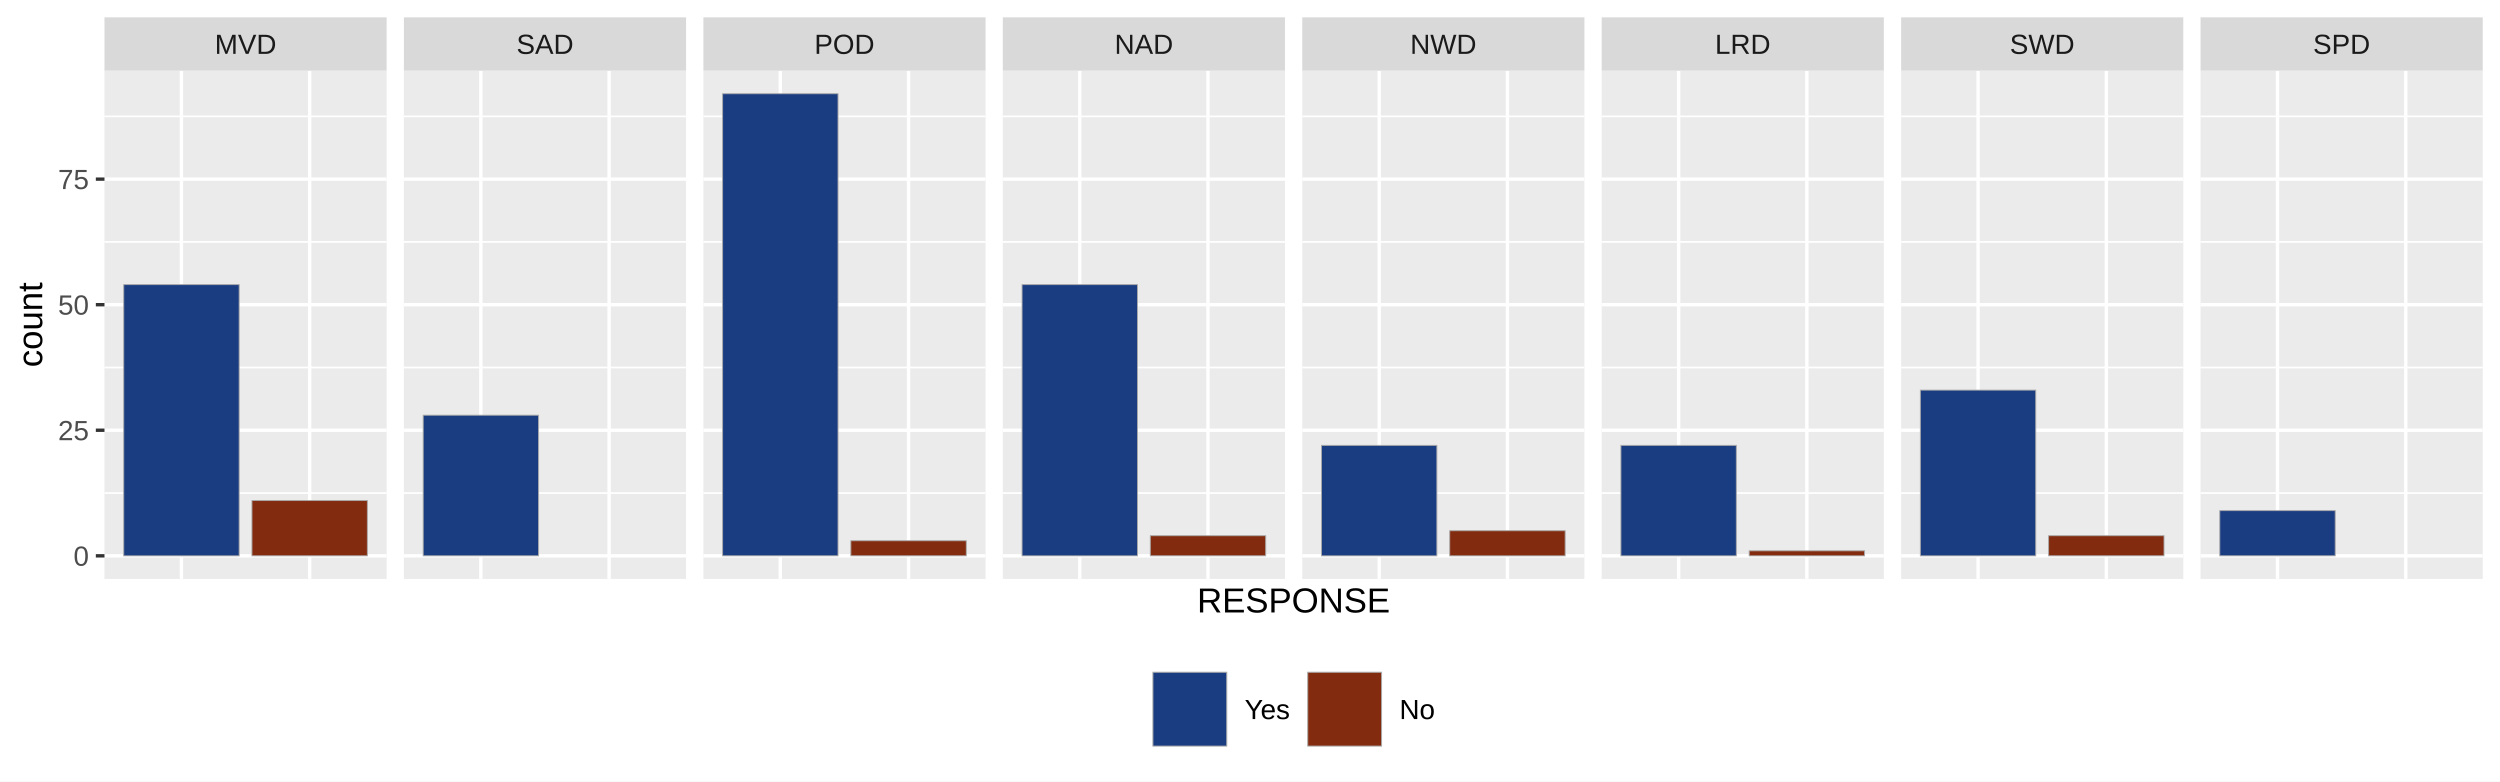
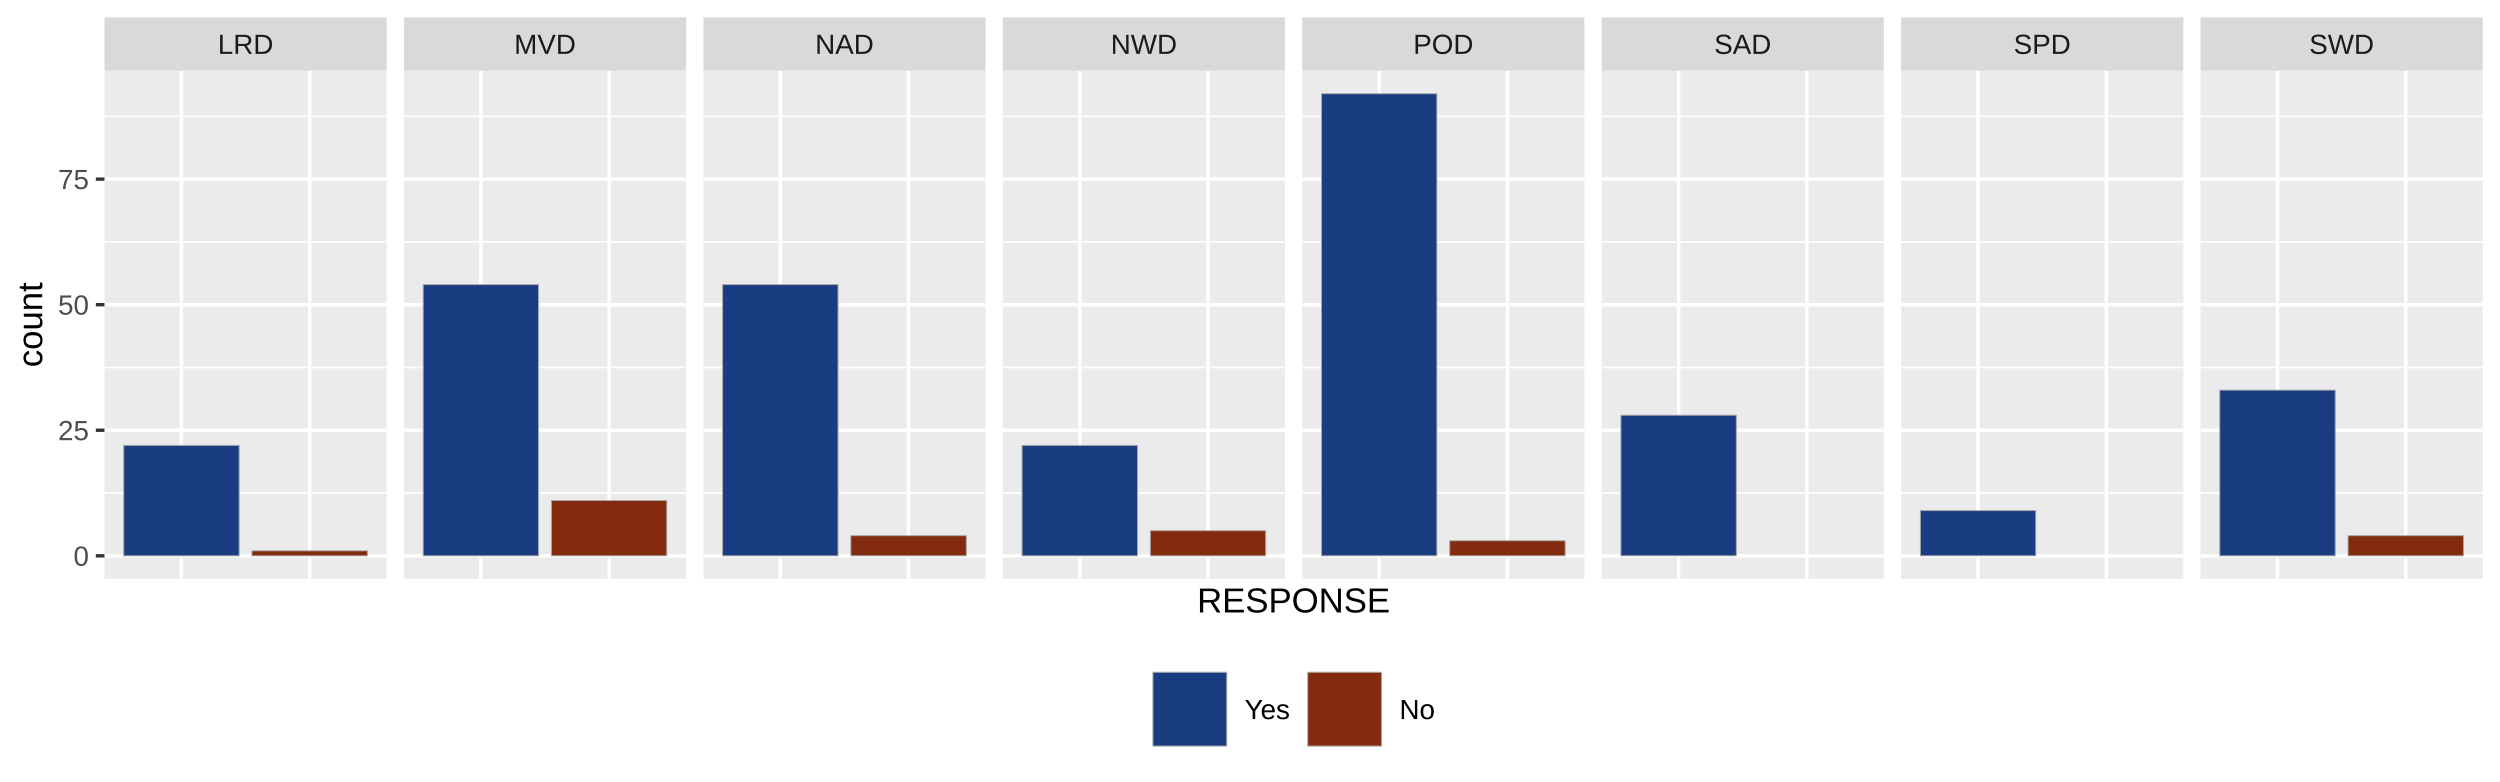
<svg xmlns="http://www.w3.org/2000/svg" width="576.00pt" height="180.00pt" viewBox="0 0 576.00 180.00">
  <g class="svglite">
    <defs>
      <style type="text/css">
    .svglite line, .svglite polyline, .svglite polygon, .svglite path, .svglite rect, .svglite circle {
      fill: none;
      stroke: #000000;
      stroke-linecap: round;
      stroke-linejoin: round;
      stroke-miterlimit: 10.00;
    }
    .svglite text {
      white-space: pre;
    }
    .svglite g.glyphgroup path {
      fill: inherit;
      stroke: none;
    }
  </style>
    </defs>
    <rect width="100%" height="100%" style="stroke: none; fill: #FFFFFF;" />
    <defs>
      <clipPath id="cpMC4wMHw1NzYuMDB8MC4wMHwxODAuMDA=">
        <rect x="0.00" y="0.00" width="576.00" height="180.00" />
      </clipPath>
    </defs>
    <g clip-path="url(#cpMC4wMHw1NzYuMDB8MC4wMHwxODAuMDA=)">
      <rect x="-0" y="0" width="576.00" height="180.00" style="stroke-width: 0.78; stroke: #FFFFFF; fill: #FFFFFF;" />
    </g>
    <defs>
      <clipPath id="cpMjQuMDd8ODkuMDh8MTYuMjh8MTMzLjM5">
        <rect x="24.07" y="16.28" width="65.01" height="117.11" />
      </clipPath>
    </defs>
    <g clip-path="url(#cpMjQuMDd8ODkuMDh8MTYuMjh8MTMzLjM5)">
      <rect x="24.07" y="16.28" width="65.01" height="117.11" style="stroke-width: 0.78; stroke: none; fill: #EBEBEB;" />
      <polyline points="24.07,113.60 89.08,113.60 " style="stroke-width: 0.39; stroke: #FFFFFF; stroke-linecap: butt;" />
      <polyline points="24.07,84.67 89.08,84.67 " style="stroke-width: 0.39; stroke: #FFFFFF; stroke-linecap: butt;" />
      <polyline points="24.07,55.74 89.08,55.74 " style="stroke-width: 0.39; stroke: #FFFFFF; stroke-linecap: butt;" />
      <polyline points="24.07,26.81 89.08,26.81 " style="stroke-width: 0.39; stroke: #FFFFFF; stroke-linecap: butt;" />
      <polyline points="24.07,128.06 89.08,128.06 " style="stroke-width: 0.78; stroke: #FFFFFF; stroke-linecap: butt;" />
      <polyline points="24.07,99.13 89.08,99.13 " style="stroke-width: 0.78; stroke: #FFFFFF; stroke-linecap: butt;" />
      <polyline points="24.07,70.20 89.08,70.20 " style="stroke-width: 0.78; stroke: #FFFFFF; stroke-linecap: butt;" />
      <polyline points="24.07,41.27 89.08,41.27 " style="stroke-width: 0.78; stroke: #FFFFFF; stroke-linecap: butt;" />
      <polyline points="41.80,133.39 41.80,16.28 " style="stroke-width: 0.78; stroke: #FFFFFF; stroke-linecap: butt;" />
      <polyline points="71.35,133.39 71.35,16.28 " style="stroke-width: 0.78; stroke: #FFFFFF; stroke-linecap: butt;" />
-       <rect x="28.51" y="65.58" width="26.59" height="62.49" style="stroke-width: 0.21; stroke: #A9A9A9; stroke-linecap: butt; stroke-linejoin: miter; fill: #1A3D82;" />
-       <rect x="58.05" y="115.33" width="26.59" height="12.73" style="stroke-width: 0.21; stroke: #A9A9A9; stroke-linecap: butt; stroke-linejoin: miter; fill: #832B0F;" />
+       <rect x="28.51" y="102.61" width="26.59" height="25.46" style="stroke-width: 0.21; stroke: #A9A9A9; stroke-linecap: butt; stroke-linejoin: miter; fill: #1A3D82;" />
+       <rect x="58.05" y="126.91" width="26.59" height="1.16" style="stroke-width: 0.21; stroke: #A9A9A9; stroke-linecap: butt; stroke-linejoin: miter; fill: #832B0F;" />
    </g>
    <g clip-path="url(#cpMC4wMHw1NzYuMDB8MC4wMHwxODAuMDA=)">
</g>
    <defs>
      <clipPath id="cpOTMuMDZ8MTU4LjA3fDE2LjI4fDEzMy4zOQ==">
        <rect x="93.06" y="16.28" width="65.01" height="117.11" />
      </clipPath>
    </defs>
    <g clip-path="url(#cpOTMuMDZ8MTU4LjA3fDE2LjI4fDEzMy4zOQ==)">
      <rect x="93.06" y="16.28" width="65.01" height="117.11" style="stroke-width: 0.78; stroke: none; fill: #EBEBEB;" />
      <polyline points="93.06,113.60 158.07,113.60 " style="stroke-width: 0.39; stroke: #FFFFFF; stroke-linecap: butt;" />
      <polyline points="93.06,84.67 158.07,84.67 " style="stroke-width: 0.39; stroke: #FFFFFF; stroke-linecap: butt;" />
      <polyline points="93.06,55.74 158.07,55.74 " style="stroke-width: 0.39; stroke: #FFFFFF; stroke-linecap: butt;" />
      <polyline points="93.06,26.81 158.07,26.81 " style="stroke-width: 0.39; stroke: #FFFFFF; stroke-linecap: butt;" />
      <polyline points="93.06,128.06 158.07,128.06 " style="stroke-width: 0.78; stroke: #FFFFFF; stroke-linecap: butt;" />
      <polyline points="93.06,99.13 158.07,99.13 " style="stroke-width: 0.78; stroke: #FFFFFF; stroke-linecap: butt;" />
      <polyline points="93.06,70.20 158.07,70.20 " style="stroke-width: 0.78; stroke: #FFFFFF; stroke-linecap: butt;" />
      <polyline points="93.06,41.27 158.07,41.27 " style="stroke-width: 0.78; stroke: #FFFFFF; stroke-linecap: butt;" />
      <polyline points="110.79,133.39 110.79,16.28 " style="stroke-width: 0.78; stroke: #FFFFFF; stroke-linecap: butt;" />
      <polyline points="140.34,133.39 140.34,16.28 " style="stroke-width: 0.78; stroke: #FFFFFF; stroke-linecap: butt;" />
-       <rect x="97.50" y="95.66" width="26.59" height="32.40" style="stroke-width: 0.21; stroke: #A9A9A9; stroke-linecap: butt; stroke-linejoin: miter; fill: #1A3D82;" />
+       <rect x="97.50" y="65.58" width="26.59" height="62.49" style="stroke-width: 0.21; stroke: #A9A9A9; stroke-linecap: butt; stroke-linejoin: miter; fill: #1A3D82;" />
+       <rect x="127.04" y="115.33" width="26.59" height="12.73" style="stroke-width: 0.21; stroke: #A9A9A9; stroke-linecap: butt; stroke-linejoin: miter; fill: #832B0F;" />
    </g>
    <g clip-path="url(#cpMC4wMHw1NzYuMDB8MC4wMHwxODAuMDA=)">
</g>
    <defs>
      <clipPath id="cpMTYyLjA2fDIyNy4wNnwxNi4yOHwxMzMuMzk=">
        <rect x="162.06" y="16.28" width="65.01" height="117.11" />
      </clipPath>
    </defs>
    <g clip-path="url(#cpMTYyLjA2fDIyNy4wNnwxNi4yOHwxMzMuMzk=)">
      <rect x="162.06" y="16.28" width="65.01" height="117.11" style="stroke-width: 0.78; stroke: none; fill: #EBEBEB;" />
      <polyline points="162.06,113.60 227.06,113.60 " style="stroke-width: 0.39; stroke: #FFFFFF; stroke-linecap: butt;" />
      <polyline points="162.06,84.67 227.06,84.67 " style="stroke-width: 0.39; stroke: #FFFFFF; stroke-linecap: butt;" />
      <polyline points="162.06,55.74 227.06,55.74 " style="stroke-width: 0.39; stroke: #FFFFFF; stroke-linecap: butt;" />
      <polyline points="162.06,26.81 227.06,26.81 " style="stroke-width: 0.39; stroke: #FFFFFF; stroke-linecap: butt;" />
      <polyline points="162.06,128.06 227.06,128.06 " style="stroke-width: 0.78; stroke: #FFFFFF; stroke-linecap: butt;" />
      <polyline points="162.06,99.13 227.06,99.13 " style="stroke-width: 0.78; stroke: #FFFFFF; stroke-linecap: butt;" />
      <polyline points="162.06,70.20 227.06,70.20 " style="stroke-width: 0.78; stroke: #FFFFFF; stroke-linecap: butt;" />
      <polyline points="162.06,41.27 227.06,41.27 " style="stroke-width: 0.78; stroke: #FFFFFF; stroke-linecap: butt;" />
      <polyline points="179.78,133.39 179.78,16.28 " style="stroke-width: 0.78; stroke: #FFFFFF; stroke-linecap: butt;" />
      <polyline points="209.33,133.39 209.33,16.28 " style="stroke-width: 0.78; stroke: #FFFFFF; stroke-linecap: butt;" />
-       <rect x="166.49" y="21.60" width="26.59" height="106.46" style="stroke-width: 0.21; stroke: #A9A9A9; stroke-linecap: butt; stroke-linejoin: miter; fill: #1A3D82;" />
-       <rect x="196.04" y="124.59" width="26.59" height="3.47" style="stroke-width: 0.21; stroke: #A9A9A9; stroke-linecap: butt; stroke-linejoin: miter; fill: #832B0F;" />
+       <rect x="166.49" y="65.58" width="26.59" height="62.49" style="stroke-width: 0.21; stroke: #A9A9A9; stroke-linecap: butt; stroke-linejoin: miter; fill: #1A3D82;" />
+       <rect x="196.04" y="123.43" width="26.59" height="4.63" style="stroke-width: 0.21; stroke: #A9A9A9; stroke-linecap: butt; stroke-linejoin: miter; fill: #832B0F;" />
    </g>
    <g clip-path="url(#cpMC4wMHw1NzYuMDB8MC4wMHwxODAuMDA=)">
</g>
    <defs>
      <clipPath id="cpMjMxLjA1fDI5Ni4wNXwxNi4yOHwxMzMuMzk=">
        <rect x="231.05" y="16.28" width="65.01" height="117.11" />
      </clipPath>
    </defs>
    <g clip-path="url(#cpMjMxLjA1fDI5Ni4wNXwxNi4yOHwxMzMuMzk=)">
      <rect x="231.05" y="16.28" width="65.01" height="117.11" style="stroke-width: 0.78; stroke: none; fill: #EBEBEB;" />
      <polyline points="231.05,113.60 296.05,113.60 " style="stroke-width: 0.39; stroke: #FFFFFF; stroke-linecap: butt;" />
      <polyline points="231.05,84.67 296.05,84.67 " style="stroke-width: 0.39; stroke: #FFFFFF; stroke-linecap: butt;" />
      <polyline points="231.05,55.74 296.05,55.74 " style="stroke-width: 0.39; stroke: #FFFFFF; stroke-linecap: butt;" />
      <polyline points="231.05,26.81 296.05,26.81 " style="stroke-width: 0.39; stroke: #FFFFFF; stroke-linecap: butt;" />
      <polyline points="231.05,128.06 296.05,128.06 " style="stroke-width: 0.78; stroke: #FFFFFF; stroke-linecap: butt;" />
      <polyline points="231.05,99.13 296.05,99.13 " style="stroke-width: 0.78; stroke: #FFFFFF; stroke-linecap: butt;" />
      <polyline points="231.05,70.20 296.05,70.20 " style="stroke-width: 0.78; stroke: #FFFFFF; stroke-linecap: butt;" />
      <polyline points="231.05,41.27 296.05,41.27 " style="stroke-width: 0.78; stroke: #FFFFFF; stroke-linecap: butt;" />
      <polyline points="248.78,133.39 248.78,16.28 " style="stroke-width: 0.78; stroke: #FFFFFF; stroke-linecap: butt;" />
      <polyline points="278.32,133.39 278.32,16.28 " style="stroke-width: 0.78; stroke: #FFFFFF; stroke-linecap: butt;" />
-       <rect x="235.48" y="65.58" width="26.59" height="62.49" style="stroke-width: 0.21; stroke: #A9A9A9; stroke-linecap: butt; stroke-linejoin: miter; fill: #1A3D82;" />
-       <rect x="265.03" y="123.43" width="26.59" height="4.63" style="stroke-width: 0.21; stroke: #A9A9A9; stroke-linecap: butt; stroke-linejoin: miter; fill: #832B0F;" />
+       <rect x="235.48" y="102.61" width="26.59" height="25.46" style="stroke-width: 0.21; stroke: #A9A9A9; stroke-linecap: butt; stroke-linejoin: miter; fill: #1A3D82;" />
+       <rect x="265.03" y="122.28" width="26.59" height="5.79" style="stroke-width: 0.21; stroke: #A9A9A9; stroke-linecap: butt; stroke-linejoin: miter; fill: #832B0F;" />
    </g>
    <g clip-path="url(#cpMC4wMHw1NzYuMDB8MC4wMHwxODAuMDA=)">
</g>
    <defs>
      <clipPath id="cpMzAwLjA0fDM2NS4wNHwxNi4yOHwxMzMuMzk=">
        <rect x="300.04" y="16.28" width="65.01" height="117.11" />
      </clipPath>
    </defs>
    <g clip-path="url(#cpMzAwLjA0fDM2NS4wNHwxNi4yOHwxMzMuMzk=)">
      <rect x="300.04" y="16.28" width="65.01" height="117.11" style="stroke-width: 0.78; stroke: none; fill: #EBEBEB;" />
      <polyline points="300.04,113.60 365.04,113.60 " style="stroke-width: 0.39; stroke: #FFFFFF; stroke-linecap: butt;" />
      <polyline points="300.04,84.67 365.04,84.67 " style="stroke-width: 0.39; stroke: #FFFFFF; stroke-linecap: butt;" />
      <polyline points="300.04,55.74 365.04,55.74 " style="stroke-width: 0.39; stroke: #FFFFFF; stroke-linecap: butt;" />
      <polyline points="300.04,26.81 365.04,26.81 " style="stroke-width: 0.39; stroke: #FFFFFF; stroke-linecap: butt;" />
      <polyline points="300.04,128.06 365.04,128.06 " style="stroke-width: 0.78; stroke: #FFFFFF; stroke-linecap: butt;" />
      <polyline points="300.04,99.13 365.04,99.13 " style="stroke-width: 0.78; stroke: #FFFFFF; stroke-linecap: butt;" />
      <polyline points="300.04,70.20 365.04,70.20 " style="stroke-width: 0.78; stroke: #FFFFFF; stroke-linecap: butt;" />
      <polyline points="300.04,41.27 365.04,41.27 " style="stroke-width: 0.78; stroke: #FFFFFF; stroke-linecap: butt;" />
      <polyline points="317.77,133.39 317.77,16.28 " style="stroke-width: 0.78; stroke: #FFFFFF; stroke-linecap: butt;" />
      <polyline points="347.31,133.39 347.31,16.28 " style="stroke-width: 0.78; stroke: #FFFFFF; stroke-linecap: butt;" />
-       <rect x="304.47" y="102.61" width="26.59" height="25.46" style="stroke-width: 0.21; stroke: #A9A9A9; stroke-linecap: butt; stroke-linejoin: miter; fill: #1A3D82;" />
-       <rect x="334.02" y="122.28" width="26.59" height="5.79" style="stroke-width: 0.21; stroke: #A9A9A9; stroke-linecap: butt; stroke-linejoin: miter; fill: #832B0F;" />
+       <rect x="304.47" y="21.60" width="26.59" height="106.46" style="stroke-width: 0.21; stroke: #A9A9A9; stroke-linecap: butt; stroke-linejoin: miter; fill: #1A3D82;" />
+       <rect x="334.02" y="124.59" width="26.59" height="3.47" style="stroke-width: 0.21; stroke: #A9A9A9; stroke-linecap: butt; stroke-linejoin: miter; fill: #832B0F;" />
    </g>
    <g clip-path="url(#cpMC4wMHw1NzYuMDB8MC4wMHwxODAuMDA=)">
</g>
    <defs>
      <clipPath id="cpMzY5LjAzfDQzNC4wM3wxNi4yOHwxMzMuMzk=">
        <rect x="369.03" y="16.28" width="65.01" height="117.11" />
      </clipPath>
    </defs>
    <g clip-path="url(#cpMzY5LjAzfDQzNC4wM3wxNi4yOHwxMzMuMzk=)">
      <rect x="369.03" y="16.28" width="65.01" height="117.11" style="stroke-width: 0.78; stroke: none; fill: #EBEBEB;" />
      <polyline points="369.03,113.60 434.03,113.60 " style="stroke-width: 0.39; stroke: #FFFFFF; stroke-linecap: butt;" />
      <polyline points="369.03,84.67 434.03,84.67 " style="stroke-width: 0.39; stroke: #FFFFFF; stroke-linecap: butt;" />
      <polyline points="369.03,55.74 434.03,55.74 " style="stroke-width: 0.39; stroke: #FFFFFF; stroke-linecap: butt;" />
      <polyline points="369.03,26.81 434.03,26.81 " style="stroke-width: 0.39; stroke: #FFFFFF; stroke-linecap: butt;" />
      <polyline points="369.03,128.06 434.03,128.06 " style="stroke-width: 0.78; stroke: #FFFFFF; stroke-linecap: butt;" />
      <polyline points="369.03,99.13 434.03,99.13 " style="stroke-width: 0.78; stroke: #FFFFFF; stroke-linecap: butt;" />
      <polyline points="369.03,70.20 434.03,70.20 " style="stroke-width: 0.78; stroke: #FFFFFF; stroke-linecap: butt;" />
      <polyline points="369.03,41.27 434.03,41.27 " style="stroke-width: 0.78; stroke: #FFFFFF; stroke-linecap: butt;" />
      <polyline points="386.76,133.39 386.76,16.28 " style="stroke-width: 0.78; stroke: #FFFFFF; stroke-linecap: butt;" />
      <polyline points="416.30,133.39 416.30,16.28 " style="stroke-width: 0.78; stroke: #FFFFFF; stroke-linecap: butt;" />
-       <rect x="373.46" y="102.61" width="26.59" height="25.46" style="stroke-width: 0.21; stroke: #A9A9A9; stroke-linecap: butt; stroke-linejoin: miter; fill: #1A3D82;" />
-       <rect x="403.01" y="126.91" width="26.59" height="1.16" style="stroke-width: 0.21; stroke: #A9A9A9; stroke-linecap: butt; stroke-linejoin: miter; fill: #832B0F;" />
+       <rect x="373.46" y="95.66" width="26.59" height="32.40" style="stroke-width: 0.21; stroke: #A9A9A9; stroke-linecap: butt; stroke-linejoin: miter; fill: #1A3D82;" />
    </g>
    <g clip-path="url(#cpMC4wMHw1NzYuMDB8MC4wMHwxODAuMDA=)">
</g>
    <defs>
      <clipPath id="cpNDM4LjAyfDUwMy4wMnwxNi4yOHwxMzMuMzk=">
        <rect x="438.02" y="16.28" width="65.01" height="117.11" />
      </clipPath>
    </defs>
    <g clip-path="url(#cpNDM4LjAyfDUwMy4wMnwxNi4yOHwxMzMuMzk=)">
      <rect x="438.02" y="16.28" width="65.01" height="117.11" style="stroke-width: 0.78; stroke: none; fill: #EBEBEB;" />
      <polyline points="438.02,113.60 503.02,113.60 " style="stroke-width: 0.39; stroke: #FFFFFF; stroke-linecap: butt;" />
      <polyline points="438.02,84.67 503.02,84.67 " style="stroke-width: 0.39; stroke: #FFFFFF; stroke-linecap: butt;" />
      <polyline points="438.02,55.74 503.02,55.74 " style="stroke-width: 0.39; stroke: #FFFFFF; stroke-linecap: butt;" />
      <polyline points="438.02,26.81 503.02,26.81 " style="stroke-width: 0.39; stroke: #FFFFFF; stroke-linecap: butt;" />
      <polyline points="438.02,128.06 503.02,128.06 " style="stroke-width: 0.78; stroke: #FFFFFF; stroke-linecap: butt;" />
      <polyline points="438.02,99.13 503.02,99.13 " style="stroke-width: 0.78; stroke: #FFFFFF; stroke-linecap: butt;" />
      <polyline points="438.02,70.20 503.02,70.20 " style="stroke-width: 0.78; stroke: #FFFFFF; stroke-linecap: butt;" />
      <polyline points="438.02,41.27 503.02,41.27 " style="stroke-width: 0.78; stroke: #FFFFFF; stroke-linecap: butt;" />
      <polyline points="455.75,133.39 455.75,16.28 " style="stroke-width: 0.78; stroke: #FFFFFF; stroke-linecap: butt;" />
      <polyline points="485.30,133.39 485.30,16.28 " style="stroke-width: 0.78; stroke: #FFFFFF; stroke-linecap: butt;" />
-       <rect x="442.45" y="89.88" width="26.59" height="38.19" style="stroke-width: 0.21; stroke: #A9A9A9; stroke-linecap: butt; stroke-linejoin: miter; fill: #1A3D82;" />
-       <rect x="472.00" y="123.43" width="26.59" height="4.63" style="stroke-width: 0.21; stroke: #A9A9A9; stroke-linecap: butt; stroke-linejoin: miter; fill: #832B0F;" />
+       <rect x="442.45" y="117.65" width="26.59" height="10.41" style="stroke-width: 0.21; stroke: #A9A9A9; stroke-linecap: butt; stroke-linejoin: miter; fill: #1A3D82;" />
    </g>
    <g clip-path="url(#cpMC4wMHw1NzYuMDB8MC4wMHwxODAuMDA=)">
</g>
    <defs>
      <clipPath id="cpNTA3LjAxfDU3Mi4wMXwxNi4yOHwxMzMuMzk=">
        <rect x="507.01" y="16.28" width="65.01" height="117.11" />
      </clipPath>
    </defs>
    <g clip-path="url(#cpNTA3LjAxfDU3Mi4wMXwxNi4yOHwxMzMuMzk=)">
      <rect x="507.01" y="16.28" width="65.01" height="117.11" style="stroke-width: 0.78; stroke: none; fill: #EBEBEB;" />
      <polyline points="507.01,113.60 572.01,113.60 " style="stroke-width: 0.39; stroke: #FFFFFF; stroke-linecap: butt;" />
      <polyline points="507.01,84.67 572.01,84.67 " style="stroke-width: 0.39; stroke: #FFFFFF; stroke-linecap: butt;" />
      <polyline points="507.01,55.74 572.01,55.74 " style="stroke-width: 0.39; stroke: #FFFFFF; stroke-linecap: butt;" />
      <polyline points="507.01,26.81 572.01,26.81 " style="stroke-width: 0.39; stroke: #FFFFFF; stroke-linecap: butt;" />
      <polyline points="507.01,128.06 572.01,128.06 " style="stroke-width: 0.78; stroke: #FFFFFF; stroke-linecap: butt;" />
      <polyline points="507.01,99.13 572.01,99.13 " style="stroke-width: 0.78; stroke: #FFFFFF; stroke-linecap: butt;" />
      <polyline points="507.01,70.20 572.01,70.20 " style="stroke-width: 0.78; stroke: #FFFFFF; stroke-linecap: butt;" />
      <polyline points="507.01,41.27 572.01,41.27 " style="stroke-width: 0.78; stroke: #FFFFFF; stroke-linecap: butt;" />
      <polyline points="524.74,133.39 524.74,16.28 " style="stroke-width: 0.78; stroke: #FFFFFF; stroke-linecap: butt;" />
      <polyline points="554.29,133.39 554.29,16.28 " style="stroke-width: 0.78; stroke: #FFFFFF; stroke-linecap: butt;" />
-       <rect x="511.44" y="117.65" width="26.59" height="10.41" style="stroke-width: 0.21; stroke: #A9A9A9; stroke-linecap: butt; stroke-linejoin: miter; fill: #1A3D82;" />
+       <rect x="511.44" y="89.88" width="26.59" height="38.19" style="stroke-width: 0.21; stroke: #A9A9A9; stroke-linecap: butt; stroke-linejoin: miter; fill: #1A3D82;" />
+       <rect x="540.99" y="123.43" width="26.59" height="4.63" style="stroke-width: 0.21; stroke: #A9A9A9; stroke-linecap: butt; stroke-linejoin: miter; fill: #832B0F;" />
    </g>
    <g clip-path="url(#cpMC4wMHw1NzYuMDB8MC4wMHwxODAuMDA=)">
</g>
    <defs>
      <clipPath id="cpMjQuMDd8ODkuMDh8My45OXwxNi4yOA==">
        <rect x="24.07" y="3.99" width="65.01" height="12.29" />
      </clipPath>
    </defs>
    <g clip-path="url(#cpMjQuMDd8ODkuMDh8My45OXwxNi4yOA==)">
      <rect x="24.07" y="3.99" width="65.01" height="12.29" style="stroke-width: 0.78; stroke: none; fill: #D9D9D9;" />
-       <text x="56.58" y="12.42" text-anchor="middle" style="font-size: 6.40px;fill: #1A1A1A; font-family: &quot;Arial&quot;;" textLength="14.20px" lengthAdjust="spacingAndGlyphs">MVD</text>
+       <text x="56.58" y="12.42" text-anchor="middle" style="font-size: 6.40px;fill: #1A1A1A; font-family: &quot;Arial&quot;;" textLength="12.77px" lengthAdjust="spacingAndGlyphs">LRD</text>
    </g>
    <g clip-path="url(#cpMC4wMHw1NzYuMDB8MC4wMHwxODAuMDA=)">
</g>
    <defs>
      <clipPath id="cpOTMuMDZ8MTU4LjA3fDMuOTl8MTYuMjg=">
        <rect x="93.06" y="3.99" width="65.01" height="12.29" />
      </clipPath>
    </defs>
    <g clip-path="url(#cpOTMuMDZ8MTU4LjA3fDMuOTl8MTYuMjg=)">
      <rect x="93.06" y="3.99" width="65.01" height="12.29" style="stroke-width: 0.78; stroke: none; fill: #D9D9D9;" />
-       <text x="125.57" y="12.42" text-anchor="middle" style="font-size: 6.40px;fill: #1A1A1A; font-family: &quot;Arial&quot;;" textLength="13.14px" lengthAdjust="spacingAndGlyphs">SAD</text>
+       <text x="125.57" y="12.42" text-anchor="middle" style="font-size: 6.40px;fill: #1A1A1A; font-family: &quot;Arial&quot;;" textLength="14.20px" lengthAdjust="spacingAndGlyphs">MVD</text>
    </g>
    <g clip-path="url(#cpMC4wMHw1NzYuMDB8MC4wMHwxODAuMDA=)">
</g>
    <defs>
      <clipPath id="cpMTYyLjA2fDIyNy4wNnwzLjk5fDE2LjI4">
        <rect x="162.06" y="3.99" width="65.01" height="12.29" />
      </clipPath>
    </defs>
    <g clip-path="url(#cpMTYyLjA2fDIyNy4wNnwzLjk5fDE2LjI4)">
      <rect x="162.06" y="3.99" width="65.01" height="12.29" style="stroke-width: 0.78; stroke: none; fill: #D9D9D9;" />
-       <text x="194.56" y="12.42" text-anchor="middle" style="font-size: 6.40px;fill: #1A1A1A; font-family: &quot;Arial&quot;;" textLength="13.84px" lengthAdjust="spacingAndGlyphs">POD</text>
+       <text x="194.56" y="12.42" text-anchor="middle" style="font-size: 6.40px;fill: #1A1A1A; font-family: &quot;Arial&quot;;" textLength="13.48px" lengthAdjust="spacingAndGlyphs">NAD</text>
    </g>
    <g clip-path="url(#cpMC4wMHw1NzYuMDB8MC4wMHwxODAuMDA=)">
</g>
    <defs>
      <clipPath id="cpMjMxLjA1fDI5Ni4wNXwzLjk5fDE2LjI4">
        <rect x="231.05" y="3.99" width="65.01" height="12.29" />
      </clipPath>
    </defs>
    <g clip-path="url(#cpMjMxLjA1fDI5Ni4wNXwzLjk5fDE2LjI4)">
      <rect x="231.05" y="3.99" width="65.01" height="12.29" style="stroke-width: 0.78; stroke: none; fill: #D9D9D9;" />
-       <text x="263.55" y="12.42" text-anchor="middle" style="font-size: 6.40px;fill: #1A1A1A; font-family: &quot;Arial&quot;;" textLength="13.48px" lengthAdjust="spacingAndGlyphs">NAD</text>
+       <text x="263.55" y="12.42" text-anchor="middle" style="font-size: 6.40px;fill: #1A1A1A; font-family: &quot;Arial&quot;;" textLength="15.25px" lengthAdjust="spacingAndGlyphs">NWD</text>
    </g>
    <g clip-path="url(#cpMC4wMHw1NzYuMDB8MC4wMHwxODAuMDA=)">
</g>
    <defs>
      <clipPath id="cpMzAwLjA0fDM2NS4wNHwzLjk5fDE2LjI4">
        <rect x="300.04" y="3.99" width="65.01" height="12.29" />
      </clipPath>
    </defs>
    <g clip-path="url(#cpMzAwLjA0fDM2NS4wNHwzLjk5fDE2LjI4)">
      <rect x="300.04" y="3.99" width="65.01" height="12.29" style="stroke-width: 0.78; stroke: none; fill: #D9D9D9;" />
-       <text x="332.54" y="12.42" text-anchor="middle" style="font-size: 6.40px;fill: #1A1A1A; font-family: &quot;Arial&quot;;" textLength="15.25px" lengthAdjust="spacingAndGlyphs">NWD</text>
+       <text x="332.54" y="12.42" text-anchor="middle" style="font-size: 6.40px;fill: #1A1A1A; font-family: &quot;Arial&quot;;" textLength="13.84px" lengthAdjust="spacingAndGlyphs">POD</text>
    </g>
    <g clip-path="url(#cpMC4wMHw1NzYuMDB8MC4wMHwxODAuMDA=)">
</g>
    <defs>
      <clipPath id="cpMzY5LjAzfDQzNC4wM3wzLjk5fDE2LjI4">
        <rect x="369.03" y="3.99" width="65.01" height="12.29" />
      </clipPath>
    </defs>
    <g clip-path="url(#cpMzY5LjAzfDQzNC4wM3wzLjk5fDE2LjI4)">
      <rect x="369.03" y="3.99" width="65.01" height="12.29" style="stroke-width: 0.78; stroke: none; fill: #D9D9D9;" />
-       <text x="401.53" y="12.42" text-anchor="middle" style="font-size: 6.40px;fill: #1A1A1A; font-family: &quot;Arial&quot;;" textLength="12.77px" lengthAdjust="spacingAndGlyphs">LRD</text>
+       <text x="401.53" y="12.42" text-anchor="middle" style="font-size: 6.40px;fill: #1A1A1A; font-family: &quot;Arial&quot;;" textLength="13.14px" lengthAdjust="spacingAndGlyphs">SAD</text>
    </g>
    <g clip-path="url(#cpMC4wMHw1NzYuMDB8MC4wMHwxODAuMDA=)">
</g>
    <defs>
      <clipPath id="cpNDM4LjAyfDUwMy4wMnwzLjk5fDE2LjI4">
        <rect x="438.02" y="3.99" width="65.01" height="12.29" />
      </clipPath>
    </defs>
    <g clip-path="url(#cpNDM4LjAyfDUwMy4wMnwzLjk5fDE2LjI4)">
      <rect x="438.02" y="3.99" width="65.01" height="12.29" style="stroke-width: 0.78; stroke: none; fill: #D9D9D9;" />
-       <text x="470.52" y="12.42" text-anchor="middle" style="font-size: 6.40px;fill: #1A1A1A; font-family: &quot;Arial&quot;;" textLength="14.91px" lengthAdjust="spacingAndGlyphs">SWD</text>
+       <text x="470.52" y="12.42" text-anchor="middle" style="font-size: 6.40px;fill: #1A1A1A; font-family: &quot;Arial&quot;;" textLength="13.14px" lengthAdjust="spacingAndGlyphs">SPD</text>
    </g>
    <g clip-path="url(#cpMC4wMHw1NzYuMDB8MC4wMHwxODAuMDA=)">
</g>
    <defs>
      <clipPath id="cpNTA3LjAxfDU3Mi4wMXwzLjk5fDE2LjI4">
        <rect x="507.01" y="3.99" width="65.01" height="12.29" />
      </clipPath>
    </defs>
    <g clip-path="url(#cpNTA3LjAxfDU3Mi4wMXwzLjk5fDE2LjI4)">
      <rect x="507.01" y="3.99" width="65.01" height="12.29" style="stroke-width: 0.78; stroke: none; fill: #D9D9D9;" />
-       <text x="539.51" y="12.42" text-anchor="middle" style="font-size: 6.40px;fill: #1A1A1A; font-family: &quot;Arial&quot;;" textLength="13.14px" lengthAdjust="spacingAndGlyphs">SPD</text>
+       <text x="539.51" y="12.42" text-anchor="middle" style="font-size: 6.40px;fill: #1A1A1A; font-family: &quot;Arial&quot;;" textLength="14.91px" lengthAdjust="spacingAndGlyphs">SWD</text>
    </g>
    <g clip-path="url(#cpMC4wMHw1NzYuMDB8MC4wMHwxODAuMDA=)">
      <text x="20.49" y="130.35" text-anchor="end" style="font-size: 6.40px;fill: #4D4D4D; font-family: &quot;Arial&quot;;" textLength="3.55px" lengthAdjust="spacingAndGlyphs">0</text>
      <text x="20.49" y="101.42" text-anchor="end" style="font-size: 6.40px;fill: #4D4D4D; font-family: &quot;Arial&quot;;" textLength="7.09px" lengthAdjust="spacingAndGlyphs">25</text>
      <text x="20.49" y="72.49" text-anchor="end" style="font-size: 6.40px;fill: #4D4D4D; font-family: &quot;Arial&quot;;" textLength="7.09px" lengthAdjust="spacingAndGlyphs">50</text>
      <text x="20.49" y="43.56" text-anchor="end" style="font-size: 6.40px;fill: #4D4D4D; font-family: &quot;Arial&quot;;" textLength="7.09px" lengthAdjust="spacingAndGlyphs">75</text>
      <polyline points="22.08,128.06 24.07,128.06 " style="stroke-width: 0.78; stroke: #333333; stroke-linecap: butt;" />
      <polyline points="22.08,99.13 24.07,99.13 " style="stroke-width: 0.78; stroke: #333333; stroke-linecap: butt;" />
      <polyline points="22.08,70.20 24.07,70.20 " style="stroke-width: 0.78; stroke: #333333; stroke-linecap: butt;" />
      <polyline points="22.08,41.27 24.07,41.27 " style="stroke-width: 0.78; stroke: #333333; stroke-linecap: butt;" />
      <text x="298.04" y="141.11" text-anchor="middle" style="font-size: 8.00px; font-family: &quot;Arial&quot;;" textLength="44.50px" lengthAdjust="spacingAndGlyphs">RESPONSE</text>
      <text transform="translate(9.72,74.83) rotate(-90)" text-anchor="middle" style="font-size: 8.00px; font-family: &quot;Arial&quot;;" textLength="19.58px" lengthAdjust="spacingAndGlyphs">count</text>
      <rect x="261.51" y="150.76" width="73.06" height="25.25" style="stroke-width: 0.78; stroke: none; fill: #FFFFFF;" />
      <rect x="265.50" y="154.75" width="17.28" height="17.28" style="stroke-width: 0.78; stroke: none; fill: #EBEBEB;" />
      <rect x="265.64" y="154.89" width="17.00" height="17.00" style="stroke-width: 0.21; stroke: #A9A9A9; stroke-linecap: butt; stroke-linejoin: miter; fill: #1A3D82;" />
      <rect x="301.17" y="154.75" width="17.28" height="17.28" style="stroke-width: 0.78; stroke: none; fill: #EBEBEB;" />
      <rect x="301.31" y="154.89" width="17.00" height="17.00" style="stroke-width: 0.21; stroke: #A9A9A9; stroke-linecap: butt; stroke-linejoin: miter; fill: #832B0F;" />
      <text x="286.76" y="165.68" style="font-size: 6.40px; font-family: &quot;Arial&quot;;" textLength="10.42px" lengthAdjust="spacingAndGlyphs">Yes</text>
      <text x="322.43" y="165.68" style="font-size: 6.40px; font-family: &quot;Arial&quot;;" textLength="8.16px" lengthAdjust="spacingAndGlyphs">No</text>
    </g>
  </g>
</svg>
